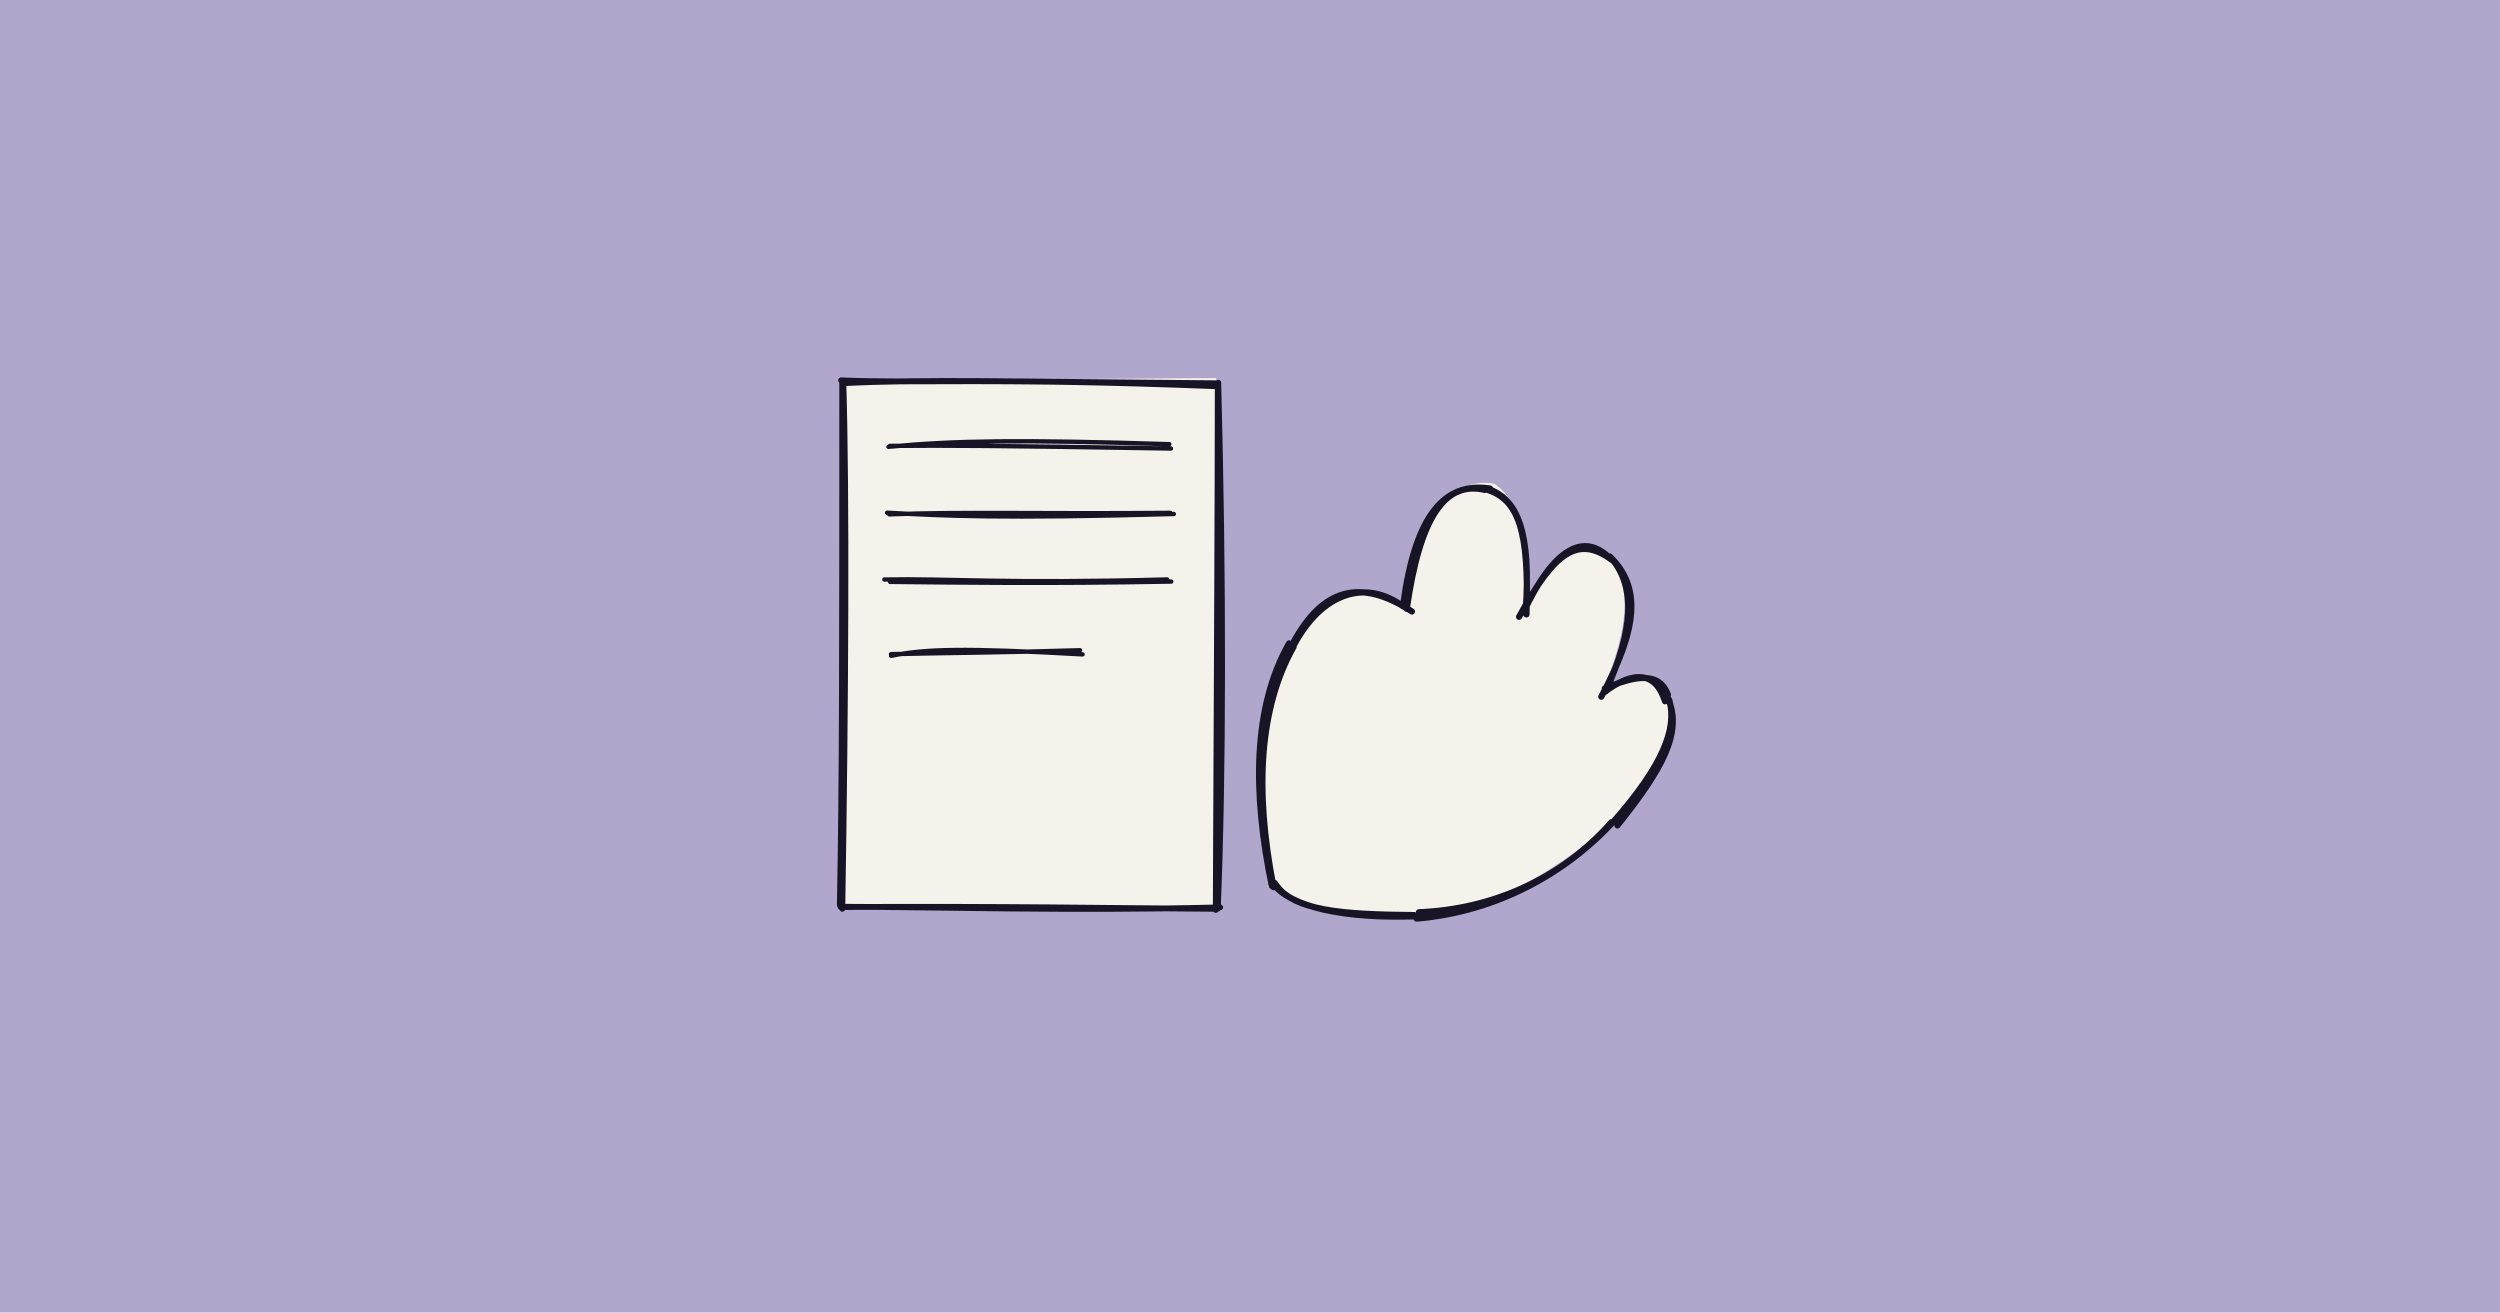
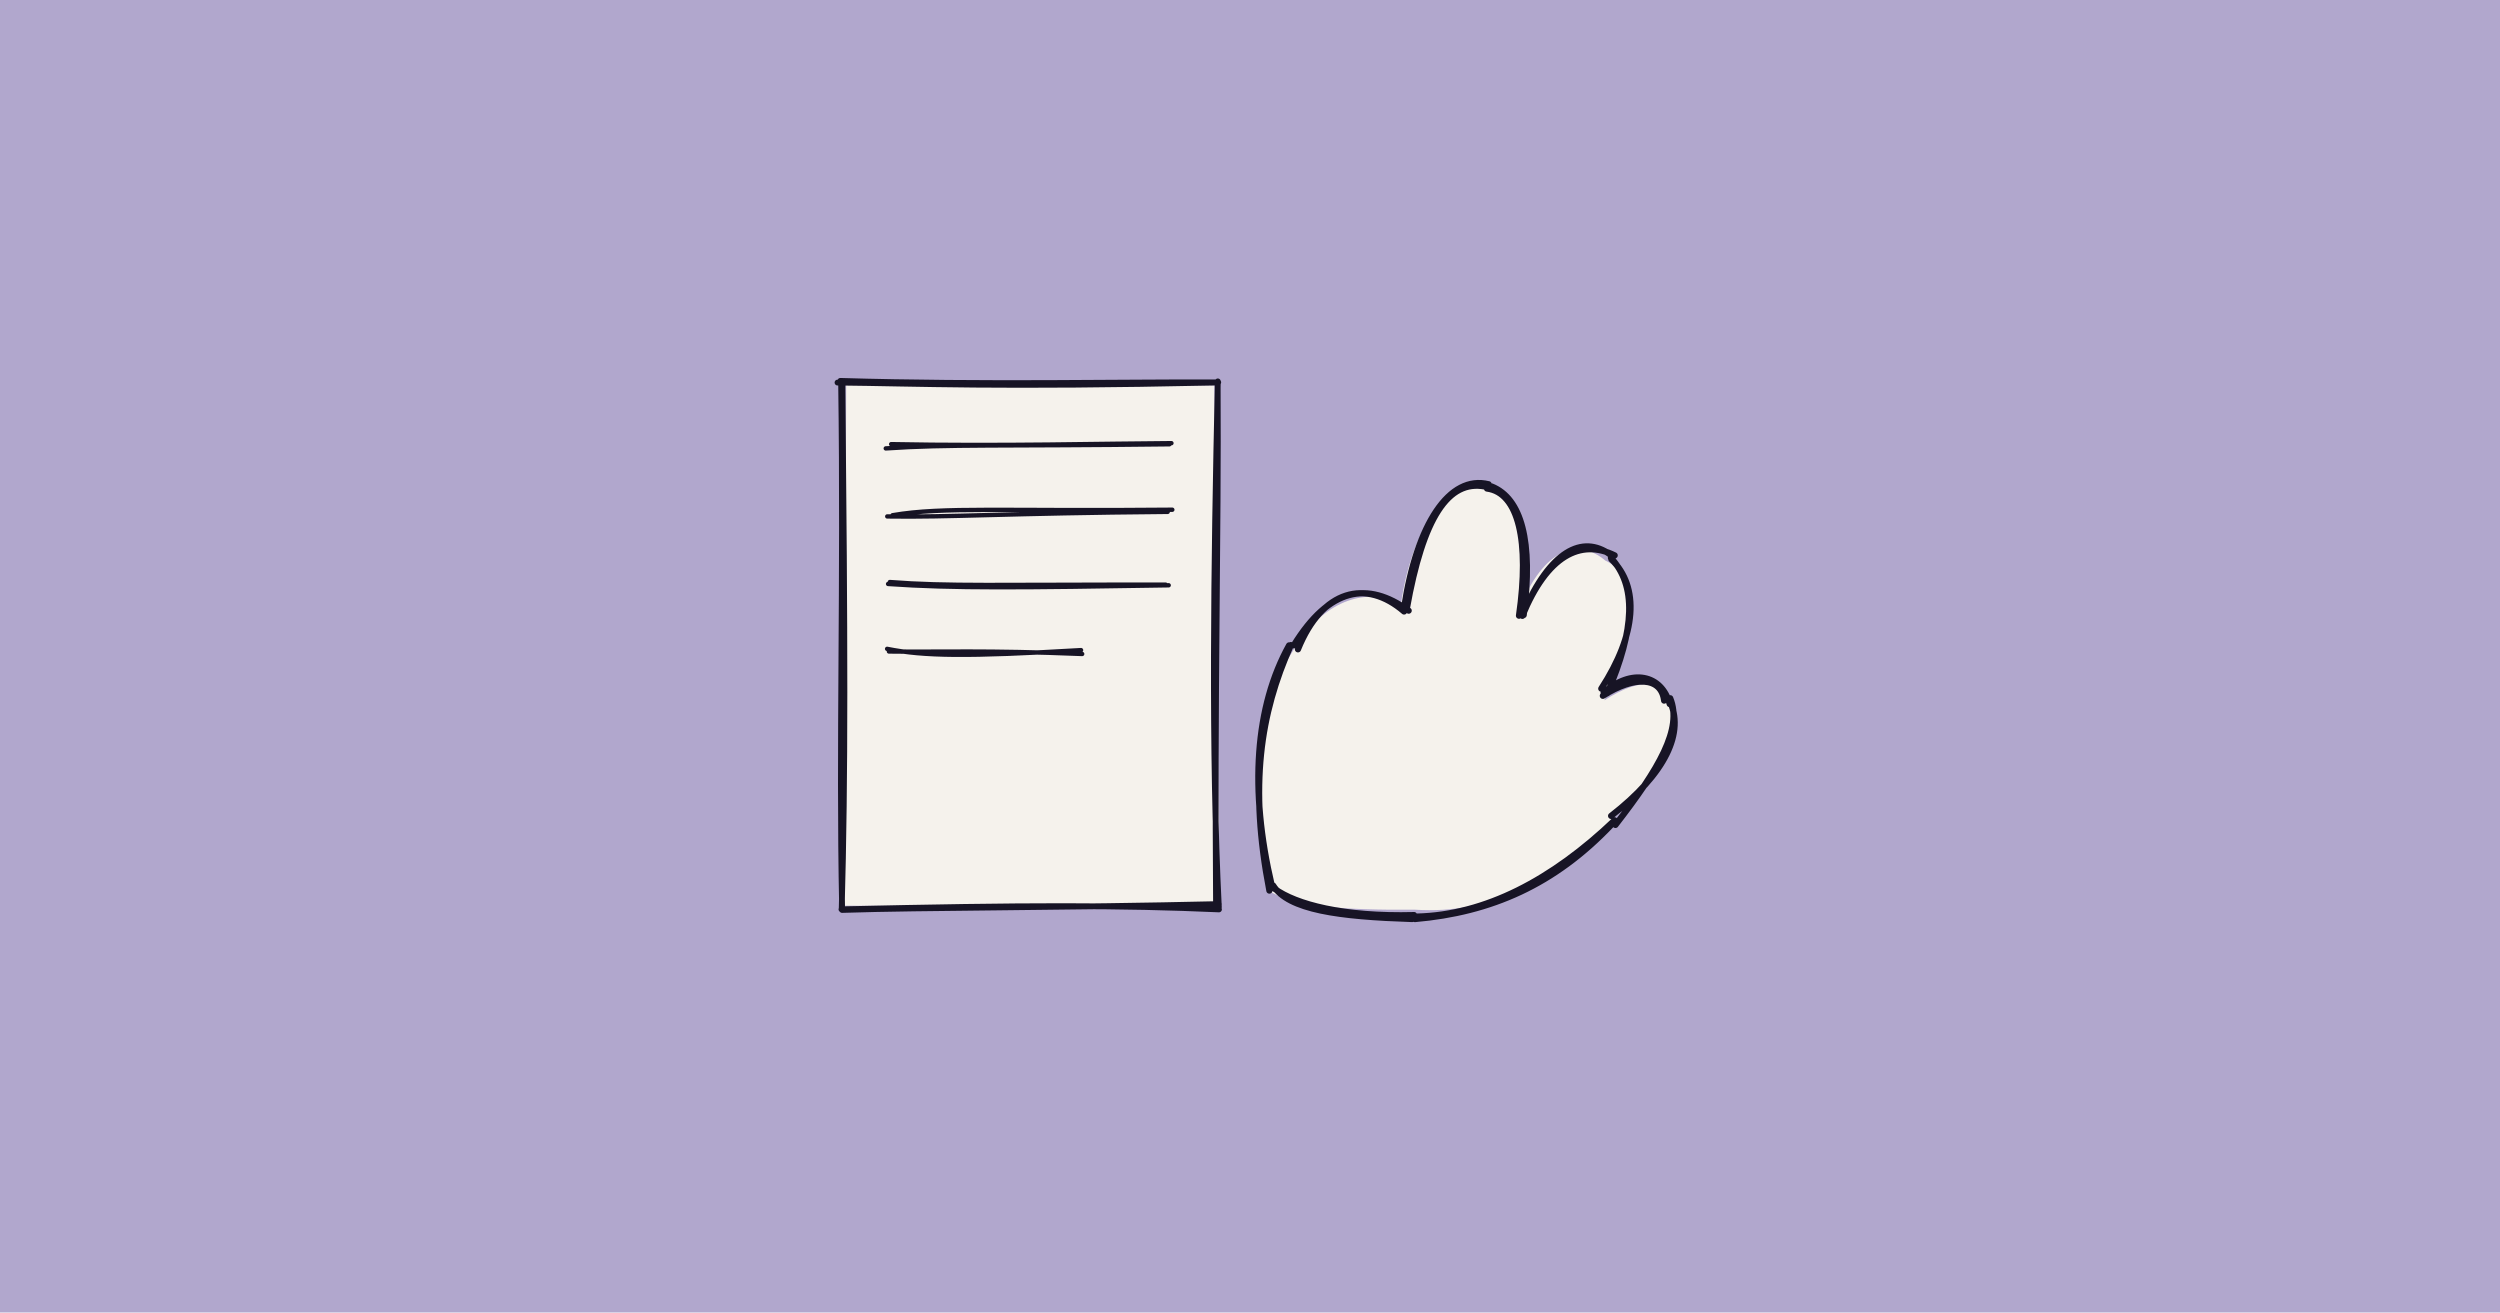
<svg xmlns="http://www.w3.org/2000/svg" width="1200" height="630" viewBox="0 0 1200 630">
  <rect width="1200" height="630" fill="#b1a7cd" />
  <g transform="translate(285,0) scale(0.875)">
-     <path d="M135.378 208.819 L341.441 207.402 L339.971 499.891 L137.419 497.026" stroke="none" stroke-width="0" fill="#F5F2EC" stroke-linecap="round" stroke-linejoin="round" />
-     <path d="M135.705 208.643 C178.341 210.428, 218.556 207.064, 342.494 211.913 M136.276 210.241 C182.735 207.91, 229.125 209.418, 341.52 210.249 M342.316 211.61 C342.238 279.246, 341.896 352.671, 341.216 499.159 M342.597 209.985 C345.437 317.805, 345.415 424.511, 342.34 498.46 M343.633 497.753 C263.24 499.836, 183.218 497.458, 136.532 497.427 M341.271 498.569 C284.737 498.202, 224.933 497.101, 135.414 497.57 M134.988 496.538 C136.329 427.879, 136.292 353.974, 136.311 209.663 M136.354 498.537 C138.235 384.651, 138.762 269.81, 136.928 209.96" stroke="#171425" stroke-width="3.2" fill="none" stroke-linecap="round" stroke-linejoin="round" />
-     <path d="M162.413 244.605 C195.043 244.296, 221.531 244.503, 316.638 246.05 M161.678 245.11 C197.203 241.619, 234.715 241.107, 315.716 243.666" stroke="#171425" stroke-width="2.4" fill="none" stroke-linecap="round" stroke-linejoin="round" />
-     <path d="M160.927 281.258 C192.028 282.964, 223.404 284.61, 318.207 281.96 M162.135 282.154 C202.362 280.628, 242.704 281.976, 316.261 281.345" stroke="#171425" stroke-width="2.4" fill="none" stroke-linecap="round" stroke-linejoin="round" />
-     <path d="M159.442 317.911 C194.213 317.228, 225.278 320.312, 314.575 317.87 M162.591 319.198 C204.922 319.638, 248.092 320.245, 316.807 319.024" stroke="#171425" stroke-width="2.4" fill="none" stroke-linecap="round" stroke-linejoin="round" />
-     <path d="M163.156 359.764 C181.541 355.971, 202.636 355.294, 268.143 358.98 M163.048 358.842 C193.035 358.144, 224.589 358.011, 266.752 356.702" stroke="#171425" stroke-width="2.4" fill="none" stroke-linecap="round" stroke-linejoin="round" />
-     <path d="M372 486 C363.36 431.695, 360.905 391.73, 381.649 355.318 C402.722 327.06, 420.863 318.813, 445.814 332.854 C451.749 283.922, 469.952 261.292, 493.965 265.351 C507.786 274.624, 515.924 298.296, 509.965 339.646 C522.556 305.299, 538.732 294.58, 555.288 304.53 C568.71 316.588, 569.892 341.646, 552.511 381.064 C573.451 367.549, 582.365 372.848, 588 382.485 C596.021 397.703, 585.382 422.776, 557.395 452.126 C524.122 480.947, 490.46 499.3, 445.902 504.524 C409.401 504.799, 386.761 494.014, 369.377 486.134 C372 486, 372 486, 372 486" stroke="none" stroke-width="0" fill="#F5F2EC" stroke-linecap="round" stroke-linejoin="round" />
-     <path d="M372 486 C361.372 435.157, 361.536 387.904, 381.432 352.954 M372.922 486.684 C362.242 432.518, 365.345 387.877, 383.903 354.83 M384 354 C399.799 324.546, 423.746 317.645, 444.091 332.7 M383.941 352.106 C399.839 323.257, 419.99 316.654, 448.859 335.46 M446 334 C453.217 283.38, 467.069 263.718, 488.818 268.755 M444.059 331.637 C450.624 282.657, 466.629 264.113, 491.685 267.997 M490 268 C507.184 273.429, 514.148 292.675, 511.259 334.738 M489.373 268.439 C507.609 273.778, 513.155 291.678, 511.66 337.04 M510 336 C525.97 301.672, 543.066 290.811, 558.107 306.941 M507.615 338.353 C527.231 302.222, 540.201 293.496, 558.814 307.391 M558 306 C571.657 321.659, 570.448 345.533, 555.141 379.285 M557.394 305.271 C574.82 322.201, 572.655 344.798, 552.716 382.206 M554 380 C570.717 367.273, 582.703 368.715, 587.663 384.691 M554.625 377.689 C570.739 370.841, 584.481 367.93, 589.272 381.213 M590 384 C594.441 399.425, 586.59 419.933, 558.934 451.235 M589.375 383.276 C597.183 401.645, 586.835 421.287, 561.572 452.81 M560 450 C529.515 483.418, 489.393 500.758, 451.416 503.916 M558.292 451.034 C530.38 482.679, 492.221 498.829, 452.688 500.443 M450 502 C411.257 501.645, 383.222 499.853, 373.604 484.415 M451.852 502.659 C411.368 504.091, 382.005 497.564, 372.484 484.556 M372 486 C372 486, 372 486, 372 486 M372 486 C372 486, 372 486, 372 486" stroke="#171425" stroke-width="3.4" fill="none" stroke-linecap="round" stroke-linejoin="round" />
+     <path d="M138.487 210.07 L340.381 211.415 L343.346 497.402 L137.503 496.824" stroke="none" stroke-width="0" fill="#F5F2EC" stroke-linecap="round" stroke-linejoin="round" />
+     <path d="M133.725 209.87 C178.002 210.311, 220.267 212.469, 341.761 209.831 M135.275 208.944 C214.031 211.281, 291.017 209.535, 342.573 209.755 M342.271 210.155 C342.783 295.09, 340.462 381.78, 341.367 496.61 M342.343 209.22 C340.092 311.197, 338.71 412.701, 342.906 497.636 M342.908 495.96 C260.299 497.925, 180.396 497.709, 136.24 499.172 M342.973 498.874 C289.82 496.511, 236.561 496.5, 135.891 498.829 M136.226 497.206 C134.397 407.79, 137.255 321.784, 135.71 210.291 M136.027 498.492 C138.082 424.587, 137.784 352.221, 136.399 209.656" stroke="#171425" stroke-width="3.2" fill="none" stroke-linecap="round" stroke-linejoin="round" />
+     <path d="M160.188 245.985 C194.654 243.621, 223.435 244.834, 315.815 243.71 M163.153 243.654 C222.949 244.83, 282.821 243.263, 316.899 243.112" stroke="#171425" stroke-width="2.4" fill="none" stroke-linecap="round" stroke-linejoin="round" />
+     <path d="M163.903 282.638 C191.639 277.885, 225.308 280.536, 317.383 279.621 M161.01 283.298 C194.709 283.839, 226.61 281.532, 314.844 280.79" stroke="#171425" stroke-width="2.4" fill="none" stroke-linecap="round" stroke-linejoin="round" />
+     <path d="M162.417 319.291 C193.824 321.753, 221.981 320.642, 313.751 320.731 M161.467 320.342 C197.268 322.848, 234.598 322.4, 315.39 321.069" stroke="#171425" stroke-width="2.4" fill="none" stroke-linecap="round" stroke-linejoin="round" />
+     <path d="M160.932 355.944 C181.145 359.994, 204.528 360.322, 267.32 356.641 M161.923 357.386 C190.135 357.791, 215.401 356.603, 267.935 358.748" stroke="#171425" stroke-width="2.4" fill="none" stroke-linecap="round" stroke-linejoin="round" />
+     <path d="M372 486 C360.46 434.204, 361.929 388.185, 386.055 353.267 C401.965 328.605, 424.955 322.171, 442.822 331.304 C448.994 288.297, 469.618 260.641, 491.674 268.012 C503.936 275.884, 518.038 296.341, 507.724 334.197 C521.344 299.816, 540.541 295.283, 554.877 307.487 C576.336 317.458, 570.46 348.623, 554.363 384.199 C574.848 370.971, 587.454 373.335, 589.251 385.621 C600.16 402.114, 588.969 424.352, 560.183 447.883 C527.157 483.326, 491.696 501.776, 450.694 499.031 C410.049 499.327, 383.559 497.284, 370.14 488.507 C372 486, 372 486, 372 486" stroke="none" stroke-width="0" fill="#F5F2EC" stroke-linecap="round" stroke-linejoin="round" />
+     <path d="M372 486 C359.472 432.933, 362.915 387.496, 381.435 354.051 M370.637 488.552 C359.552 431.176, 365.538 391.539, 382.431 353.883 M384 354 C403.506 322.352, 424.386 318.541, 447.041 334.987 M386.308 356.196 C399.632 323.189, 423.749 317.509, 444.526 335.446 M446 334 C454.958 283.58, 468.885 263.154, 488.801 266.872 M444.539 333.292 C451.5 287.551, 469.334 260.256, 490.907 265.661 M490 268 C507.379 270.281, 513.422 297.059, 507.564 337.75 M492.558 266.867 C508.879 273.401, 515.41 296.873, 510.137 337.378 M510 336 C524.594 302.356, 542.325 293.045, 557.681 304.278 M509.42 337.836 C522.956 304.821, 541.313 295.386, 560.048 304.664 M558 306 C571.998 321.317, 571.332 344.735, 556.028 380.299 M558.229 306.777 C573.824 322.063, 572.148 347.78, 552.703 377.766 M554 380 C569.311 366.463, 585.812 369.965, 590.231 386.218 M553.565 381.702 C570.835 370.609, 585.659 371.18, 587.173 384.332 M590 384 C598.803 401.59, 587.93 424.424, 558.093 447.576 M590.511 383.037 C597.342 399.684, 584.472 421.634, 560.477 452.531 M560 450 C525.654 482.762, 489 501.962, 451.417 502.826 M558.073 452.593 C527.004 485.301, 492.196 500.553, 450.477 504.158 M450 502 C410.977 503.022, 385.179 496.1, 373.433 487.51 M449.01 504.144 C408.595 502.832, 381.139 499.203, 372.683 485.75 M372 486 C372 486, 372 486, 372 486 M372 486 C372 486, 372 486, 372 486" stroke="#171425" stroke-width="3.4" fill="none" stroke-linecap="round" stroke-linejoin="round" />
  </g>
</svg>
